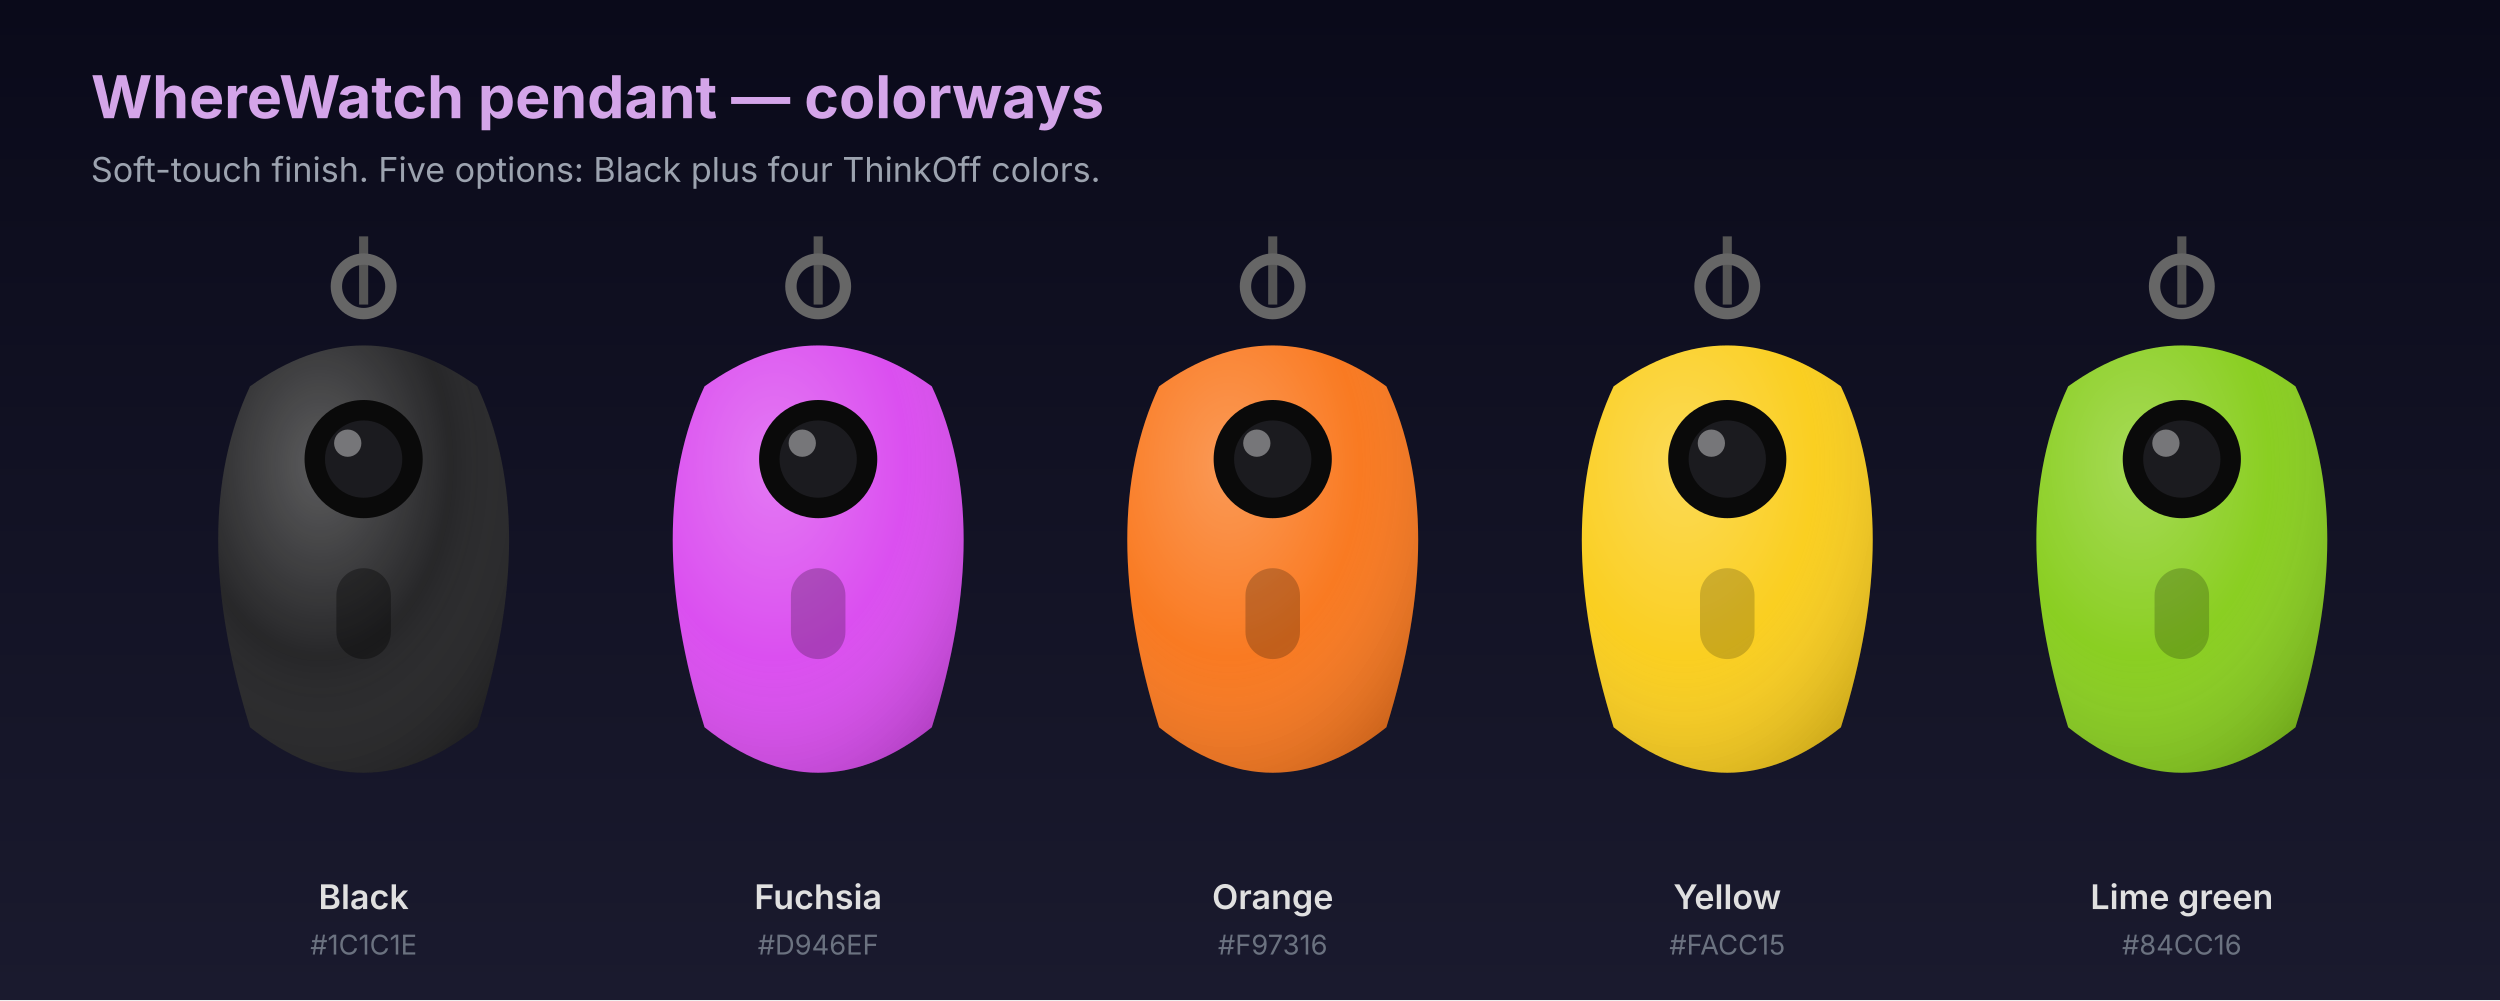
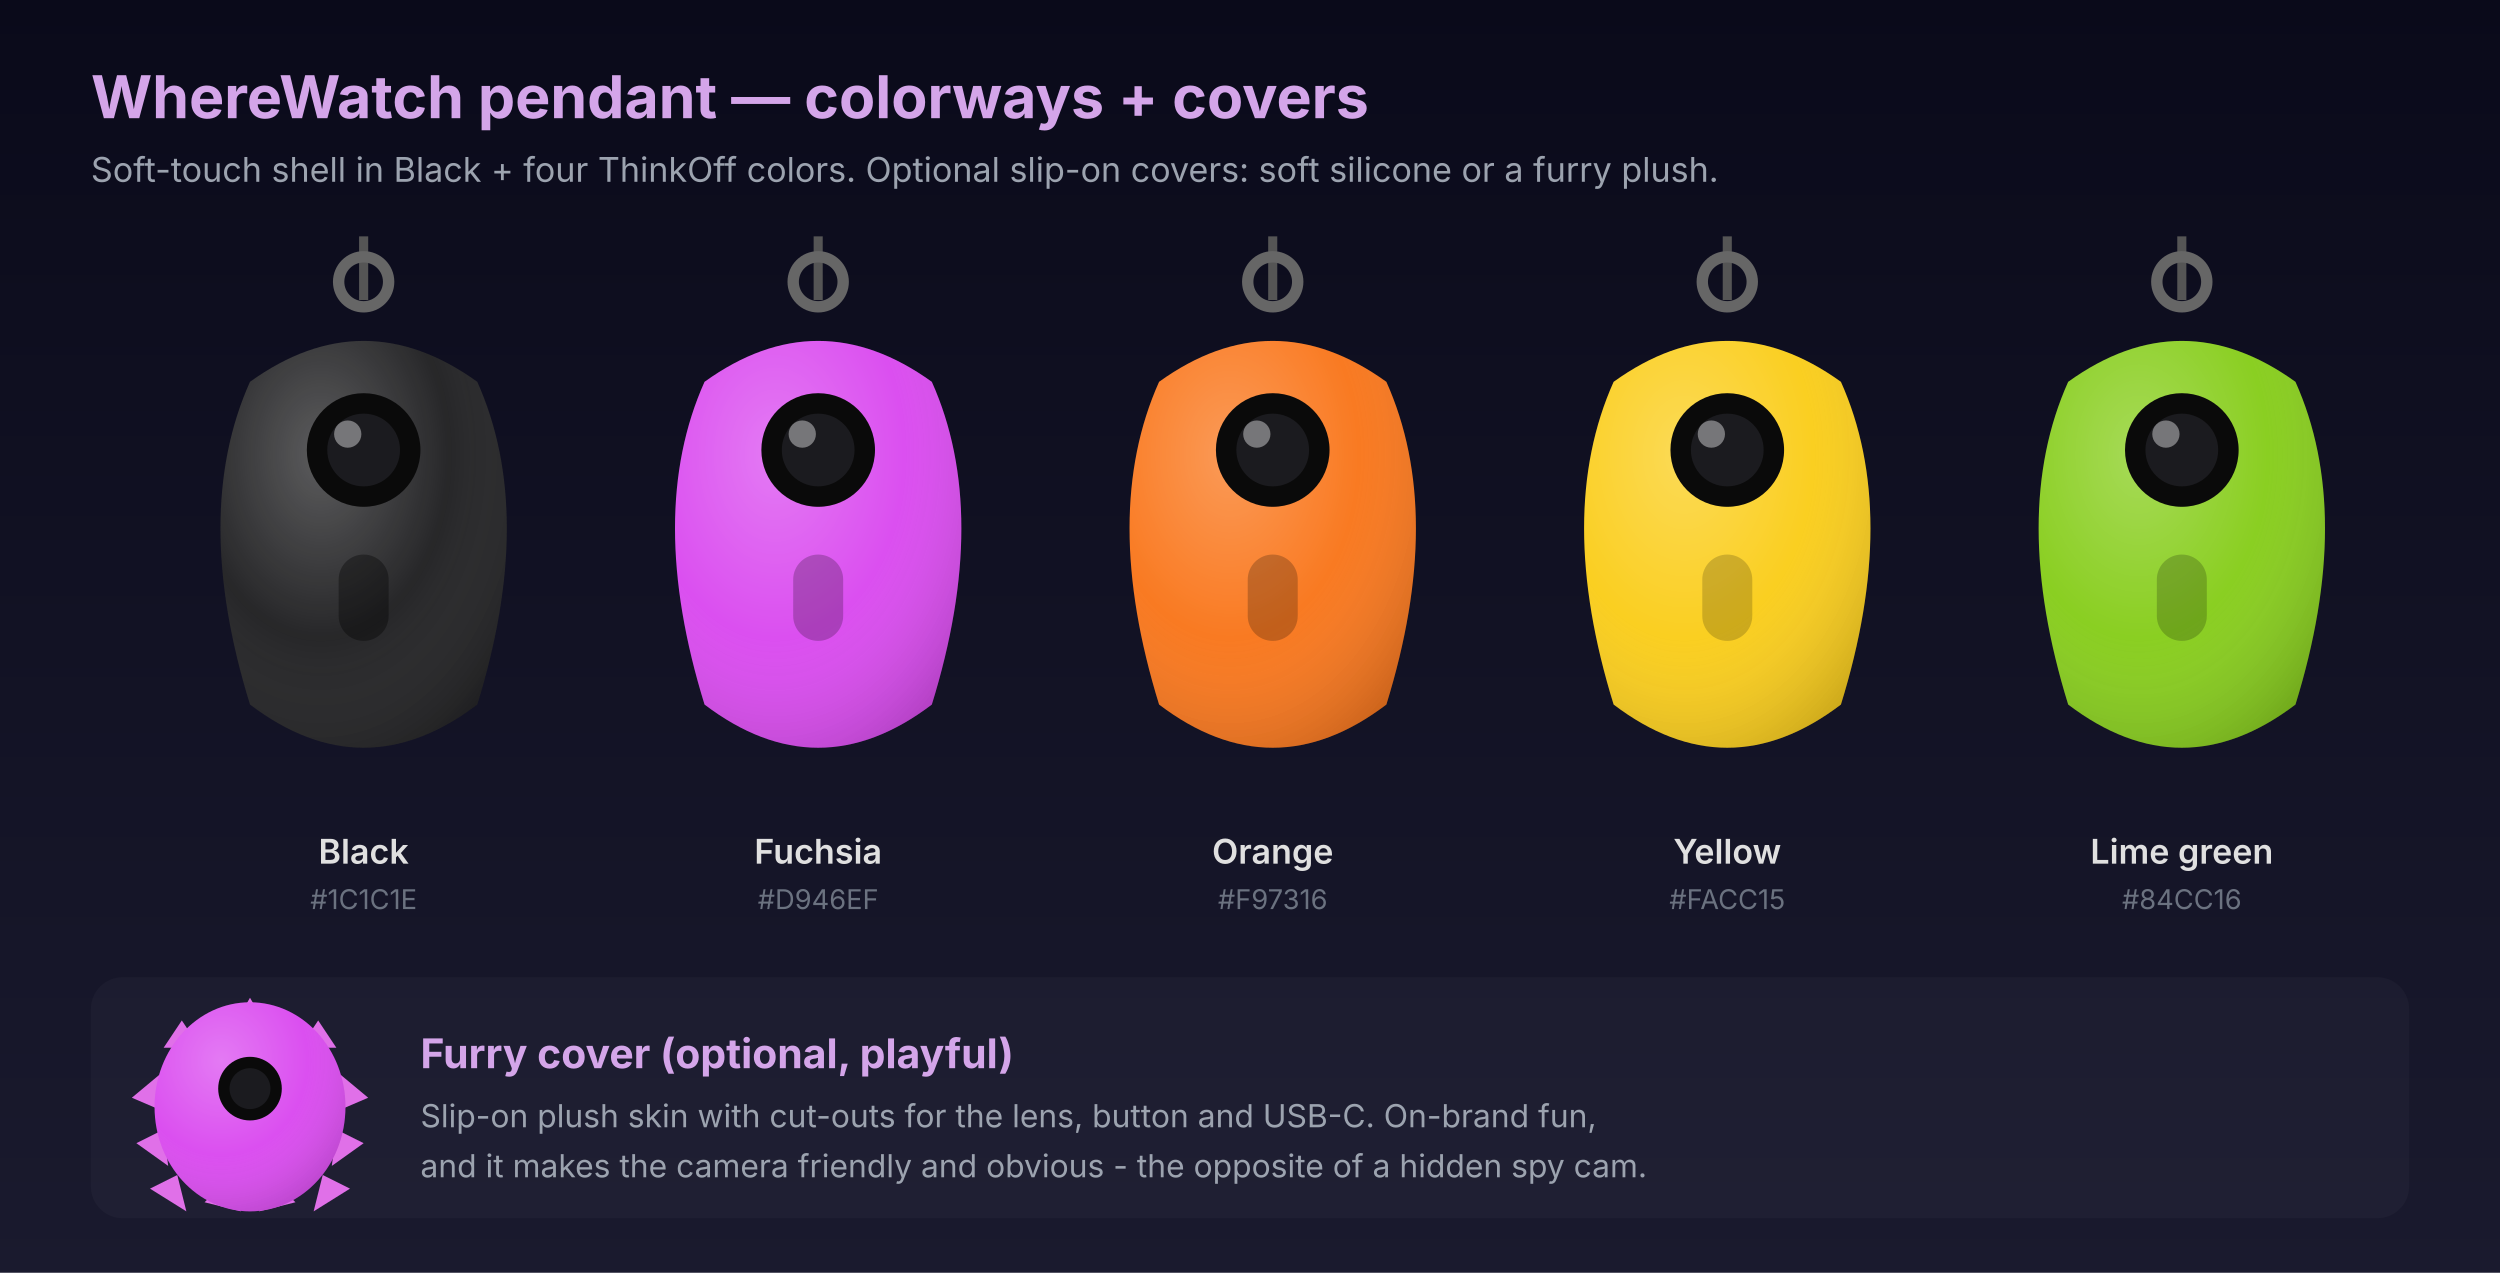
- <svg xmlns="http://www.w3.org/2000/svg" width="1100" height="440" viewBox="0 0 1100 440" font-family="Inter, system-ui, sans-serif">
+ <svg xmlns="http://www.w3.org/2000/svg" width="1100" height="560" viewBox="0 0 1100 560" font-family="Inter, system-ui, sans-serif">
  <defs>
    <linearGradient id="bg" x1="0" y1="0" x2="0" y2="1">
      <stop offset="0" stop-color="#0a0a1a" />
      <stop offset="1" stop-color="#1a1a2e" />
    </linearGradient>
    <radialGradient id="sheen" cx="0.35" cy="0.28" r="0.9">
      <stop offset="0" stop-color="#ffffff" stop-opacity="0.28" />
      <stop offset="0.5" stop-color="#ffffff" stop-opacity="0.05" />
      <stop offset="1" stop-color="#000000" stop-opacity="0.25" />
    </radialGradient>
  </defs>
-   <rect width="1100" height="440" fill="url(#bg)" />
-   <text x="40" y="52" fill="#d4a5e9" font-size="26" font-weight="700">WhereWatch pendant — colorways</text>
-   <text x="40" y="80" fill="#9ca3af" font-size="15">Soft-touch finish. Five options: Black plus four ThinkOff colors.</text>
-   <g id="row" transform="translate(0,110)">
+   <rect width="1100" height="560" fill="url(#bg)" />
+   <text x="40" y="52" fill="#d4a5e9" font-size="26" font-weight="700">WhereWatch pendant — colorways + covers</text>
+   <text x="40" y="80" fill="#9ca3af" font-size="15">Soft-touch shell in Black + four ThinkOff colors. Optional slip-on covers: soft silicone or a furry plush.</text>
+   <g transform="translate(0,110)">
    <g transform="translate(70,0)">
-       <line x1="90" y1="-6" x2="90" y2="24" stroke="#555" stroke-width="4" />
-       <circle cx="90" cy="16" r="12" fill="none" stroke="#666" stroke-width="5" />
-       <path d="M40 60 Q90 24 140 60 Q168 120 140 210 Q90 250 40 210 Q12 120 40 60 Z" fill="#1c1c1e" />
-       <path d="M40 60 Q90 24 140 60 Q168 120 140 210 Q90 250 40 210 Q12 120 40 60 Z" fill="url(#sheen)" />
-       <circle cx="90" cy="92" r="26" fill="#0a0a0a" />
-       <circle cx="90" cy="92" r="17" fill="#1b1b1f" />
-       <circle cx="83" cy="85" r="6" fill="#ffffff" opacity="0.4" />
-       <rect x="78" y="140" width="24" height="40" rx="12" fill="#000" opacity="0.35" />
-       <text x="90" y="290" text-anchor="middle" fill="#e0e0e0" font-size="15" font-weight="600">Black</text>
-       <text x="90" y="310" text-anchor="middle" fill="#6b7280" font-size="12">#1C1C1E</text>
+       <line x1="90" y1="-6" x2="90" y2="22" stroke="#555" stroke-width="4" />
+       <circle cx="90" cy="14" r="11" fill="none" stroke="#666" stroke-width="5" />
+       <path d="M40 58 Q90 22 140 58 Q166 116 140 200 Q90 238 40 200 Q14 116 40 58 Z" fill="#1c1c1e" />
+       <path d="M40 58 Q90 22 140 58 Q166 116 140 200 Q90 238 40 200 Q14 116 40 58 Z" fill="url(#sheen)" />
+       <circle cx="90" cy="88" r="25" fill="#0a0a0a" />
+       <circle cx="90" cy="88" r="16" fill="#1b1b1f" />
+       <circle cx="83" cy="81" r="6" fill="#fff" opacity="0.4" />
+       <rect x="79" y="134" width="22" height="38" rx="11" fill="#000" opacity="0.35" />
+       <text x="90" y="270" text-anchor="middle" fill="#e0e0e0" font-size="15" font-weight="600">Black</text>
+       <text x="90" y="290" text-anchor="middle" fill="#6b7280" font-size="12">#1C1C1E</text>
    </g>
    <g transform="translate(270,0)">
-       <line x1="90" y1="-6" x2="90" y2="24" stroke="#555" stroke-width="4" />
-       <circle cx="90" cy="16" r="12" fill="none" stroke="#666" stroke-width="5" />
-       <path d="M40 60 Q90 24 140 60 Q168 120 140 210 Q90 250 40 210 Q12 120 40 60 Z" fill="#d946ef" />
-       <path d="M40 60 Q90 24 140 60 Q168 120 140 210 Q90 250 40 210 Q12 120 40 60 Z" fill="url(#sheen)" />
-       <circle cx="90" cy="92" r="26" fill="#0a0a0a" />
-       <circle cx="90" cy="92" r="17" fill="#1b1b1f" />
-       <circle cx="83" cy="85" r="6" fill="#ffffff" opacity="0.4" />
-       <rect x="78" y="140" width="24" height="40" rx="12" fill="#000" opacity="0.22" />
-       <text x="90" y="290" text-anchor="middle" fill="#e0e0e0" font-size="15" font-weight="600">Fuchsia</text>
-       <text x="90" y="310" text-anchor="middle" fill="#6b7280" font-size="12">#D946EF</text>
+       <line x1="90" y1="-6" x2="90" y2="22" stroke="#555" stroke-width="4" />
+       <circle cx="90" cy="14" r="11" fill="none" stroke="#666" stroke-width="5" />
+       <path d="M40 58 Q90 22 140 58 Q166 116 140 200 Q90 238 40 200 Q14 116 40 58 Z" fill="#d946ef" />
+       <path d="M40 58 Q90 22 140 58 Q166 116 140 200 Q90 238 40 200 Q14 116 40 58 Z" fill="url(#sheen)" />
+       <circle cx="90" cy="88" r="25" fill="#0a0a0a" />
+       <circle cx="90" cy="88" r="16" fill="#1b1b1f" />
+       <circle cx="83" cy="81" r="6" fill="#fff" opacity="0.4" />
+       <rect x="79" y="134" width="22" height="38" rx="11" fill="#000" opacity="0.22" />
+       <text x="90" y="270" text-anchor="middle" fill="#e0e0e0" font-size="15" font-weight="600">Fuchsia</text>
+       <text x="90" y="290" text-anchor="middle" fill="#6b7280" font-size="12">#D946EF</text>
    </g>
    <g transform="translate(470,0)">
-       <line x1="90" y1="-6" x2="90" y2="24" stroke="#555" stroke-width="4" />
-       <circle cx="90" cy="16" r="12" fill="none" stroke="#666" stroke-width="5" />
-       <path d="M40 60 Q90 24 140 60 Q168 120 140 210 Q90 250 40 210 Q12 120 40 60 Z" fill="#f97316" />
-       <path d="M40 60 Q90 24 140 60 Q168 120 140 210 Q90 250 40 210 Q12 120 40 60 Z" fill="url(#sheen)" />
-       <circle cx="90" cy="92" r="26" fill="#0a0a0a" />
-       <circle cx="90" cy="92" r="17" fill="#1b1b1f" />
-       <circle cx="83" cy="85" r="6" fill="#ffffff" opacity="0.4" />
-       <rect x="78" y="140" width="24" height="40" rx="12" fill="#000" opacity="0.22" />
-       <text x="90" y="290" text-anchor="middle" fill="#e0e0e0" font-size="15" font-weight="600">Orange</text>
-       <text x="90" y="310" text-anchor="middle" fill="#6b7280" font-size="12">#F97316</text>
+       <line x1="90" y1="-6" x2="90" y2="22" stroke="#555" stroke-width="4" />
+       <circle cx="90" cy="14" r="11" fill="none" stroke="#666" stroke-width="5" />
+       <path d="M40 58 Q90 22 140 58 Q166 116 140 200 Q90 238 40 200 Q14 116 40 58 Z" fill="#f97316" />
+       <path d="M40 58 Q90 22 140 58 Q166 116 140 200 Q90 238 40 200 Q14 116 40 58 Z" fill="url(#sheen)" />
+       <circle cx="90" cy="88" r="25" fill="#0a0a0a" />
+       <circle cx="90" cy="88" r="16" fill="#1b1b1f" />
+       <circle cx="83" cy="81" r="6" fill="#fff" opacity="0.4" />
+       <rect x="79" y="134" width="22" height="38" rx="11" fill="#000" opacity="0.22" />
+       <text x="90" y="270" text-anchor="middle" fill="#e0e0e0" font-size="15" font-weight="600">Orange</text>
+       <text x="90" y="290" text-anchor="middle" fill="#6b7280" font-size="12">#F97316</text>
    </g>
    <g transform="translate(670,0)">
-       <line x1="90" y1="-6" x2="90" y2="24" stroke="#555" stroke-width="4" />
-       <circle cx="90" cy="16" r="12" fill="none" stroke="#666" stroke-width="5" />
-       <path d="M40 60 Q90 24 140 60 Q168 120 140 210 Q90 250 40 210 Q12 120 40 60 Z" fill="#facc15" />
-       <path d="M40 60 Q90 24 140 60 Q168 120 140 210 Q90 250 40 210 Q12 120 40 60 Z" fill="url(#sheen)" />
-       <circle cx="90" cy="92" r="26" fill="#0a0a0a" />
-       <circle cx="90" cy="92" r="17" fill="#1b1b1f" />
-       <circle cx="83" cy="85" r="6" fill="#ffffff" opacity="0.4" />
-       <rect x="78" y="140" width="24" height="40" rx="12" fill="#000" opacity="0.18" />
-       <text x="90" y="290" text-anchor="middle" fill="#e0e0e0" font-size="15" font-weight="600">Yellow</text>
-       <text x="90" y="310" text-anchor="middle" fill="#6b7280" font-size="12">#FACC15</text>
+       <line x1="90" y1="-6" x2="90" y2="22" stroke="#555" stroke-width="4" />
+       <circle cx="90" cy="14" r="11" fill="none" stroke="#666" stroke-width="5" />
+       <path d="M40 58 Q90 22 140 58 Q166 116 140 200 Q90 238 40 200 Q14 116 40 58 Z" fill="#facc15" />
+       <path d="M40 58 Q90 22 140 58 Q166 116 140 200 Q90 238 40 200 Q14 116 40 58 Z" fill="url(#sheen)" />
+       <circle cx="90" cy="88" r="25" fill="#0a0a0a" />
+       <circle cx="90" cy="88" r="16" fill="#1b1b1f" />
+       <circle cx="83" cy="81" r="6" fill="#fff" opacity="0.4" />
+       <rect x="79" y="134" width="22" height="38" rx="11" fill="#000" opacity="0.18" />
+       <text x="90" y="270" text-anchor="middle" fill="#e0e0e0" font-size="15" font-weight="600">Yellow</text>
+       <text x="90" y="290" text-anchor="middle" fill="#6b7280" font-size="12">#FACC15</text>
    </g>
    <g transform="translate(870,0)">
-       <line x1="90" y1="-6" x2="90" y2="24" stroke="#555" stroke-width="4" />
-       <circle cx="90" cy="16" r="12" fill="none" stroke="#666" stroke-width="5" />
-       <path d="M40 60 Q90 24 140 60 Q168 120 140 210 Q90 250 40 210 Q12 120 40 60 Z" fill="#84cc16" />
-       <path d="M40 60 Q90 24 140 60 Q168 120 140 210 Q90 250 40 210 Q12 120 40 60 Z" fill="url(#sheen)" />
-       <circle cx="90" cy="92" r="26" fill="#0a0a0a" />
-       <circle cx="90" cy="92" r="17" fill="#1b1b1f" />
-       <circle cx="83" cy="85" r="6" fill="#ffffff" opacity="0.4" />
-       <rect x="78" y="140" width="24" height="40" rx="12" fill="#000" opacity="0.2" />
-       <text x="90" y="290" text-anchor="middle" fill="#e0e0e0" font-size="15" font-weight="600">Lime green</text>
-       <text x="90" y="310" text-anchor="middle" fill="#6b7280" font-size="12">#84CC16</text>
+       <line x1="90" y1="-6" x2="90" y2="22" stroke="#555" stroke-width="4" />
+       <circle cx="90" cy="14" r="11" fill="none" stroke="#666" stroke-width="5" />
+       <path d="M40 58 Q90 22 140 58 Q166 116 140 200 Q90 238 40 200 Q14 116 40 58 Z" fill="#84cc16" />
+       <path d="M40 58 Q90 22 140 58 Q166 116 140 200 Q90 238 40 200 Q14 116 40 58 Z" fill="url(#sheen)" />
+       <circle cx="90" cy="88" r="25" fill="#0a0a0a" />
+       <circle cx="90" cy="88" r="16" fill="#1b1b1f" />
+       <circle cx="83" cy="81" r="6" fill="#fff" opacity="0.4" />
+       <rect x="79" y="134" width="22" height="38" rx="11" fill="#000" opacity="0.2" />
+       <text x="90" y="270" text-anchor="middle" fill="#e0e0e0" font-size="15" font-weight="600">Lime green</text>
+       <text x="90" y="290" text-anchor="middle" fill="#6b7280" font-size="12">#84CC16</text>
    </g>
  </g>
+   <g transform="translate(0,430)">
+     <rect x="40" y="0" width="1020" height="106" rx="14" fill="#ffffff" opacity="0.03" />
+     <g transform="translate(110,53)">
+       <g>
+         <g fill="#e070e8">
+           <path d="M-52 0 L-40 -10 L-38 6 Z" />
+           <path d="M-50 20 L-38 14 L-36 30 Z" />
+           <path d="M-44 40 L-32 34 L-28 50 Z" />
+           <path d="M52 0 L40 -10 L38 6 Z" />
+           <path d="M50 20 L38 14 L36 30 Z" />
+           <path d="M44 40 L32 34 L28 50 Z" />
+           <path d="M-30 -34 L-22 -22 L-38 -22 Z" />
+           <path d="M30 -34 L22 -22 L38 -22 Z" />
+           <path d="M0 -44 L-8 -30 L8 -30 Z" />
+           <path d="M-20 46 L-10 36 L-4 50 Z" />
+           <path d="M20 46 L10 36 L4 50 Z" />
+           <path d="M0 50 L-8 38 L8 38 Z" />
+         </g>
+         <ellipse cx="0" cy="4" rx="42" ry="46" fill="#d946ef" />
+         <ellipse cx="0" cy="4" rx="42" ry="46" fill="url(#sheen)" />
+         <circle cx="0" cy="-4" r="14" fill="#0a0a0a" />
+         <circle cx="0" cy="-4" r="9" fill="#1b1b1f" />
+       </g>
+     </g>
+     <text x="185" y="40" fill="#d4a5e9" font-size="18" font-weight="700">Furry cover (optional, playful)</text>
+     <text x="185" y="66" fill="#9ca3af" font-size="14">Slip-on plush skin with cut-outs for the lens, button and USB-C. On-brand fun,</text>
+     <text x="185" y="88" fill="#9ca3af" font-size="14">and it makes the camera friendly and obvious - the opposite of a hidden spy cam.</text>
+   </g>
</svg>
